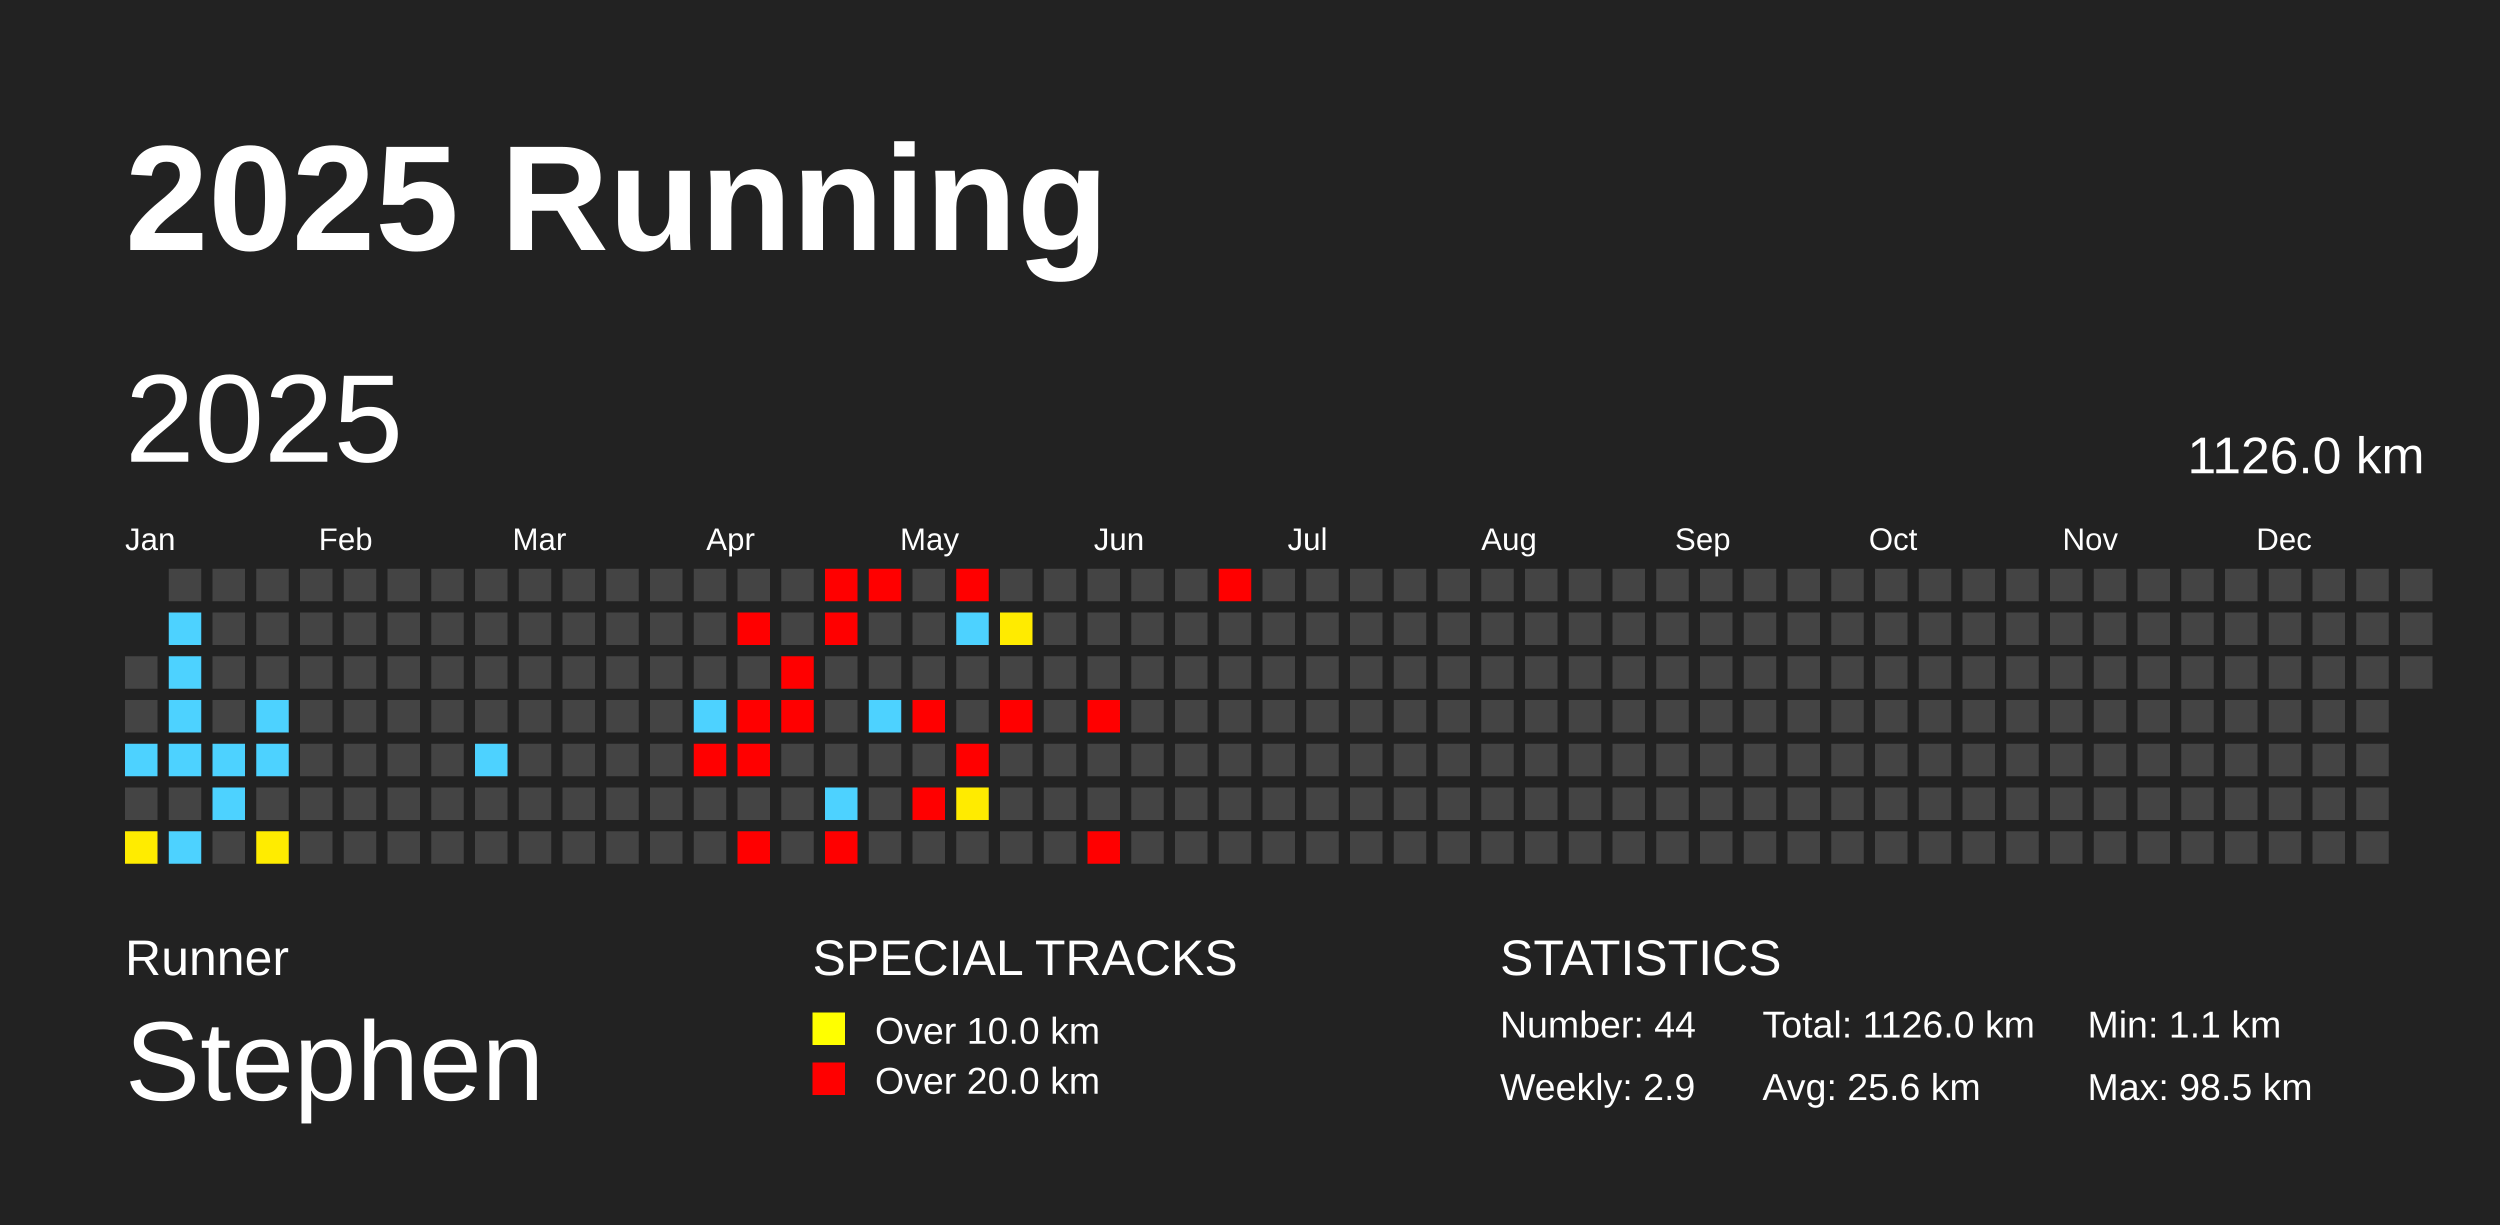
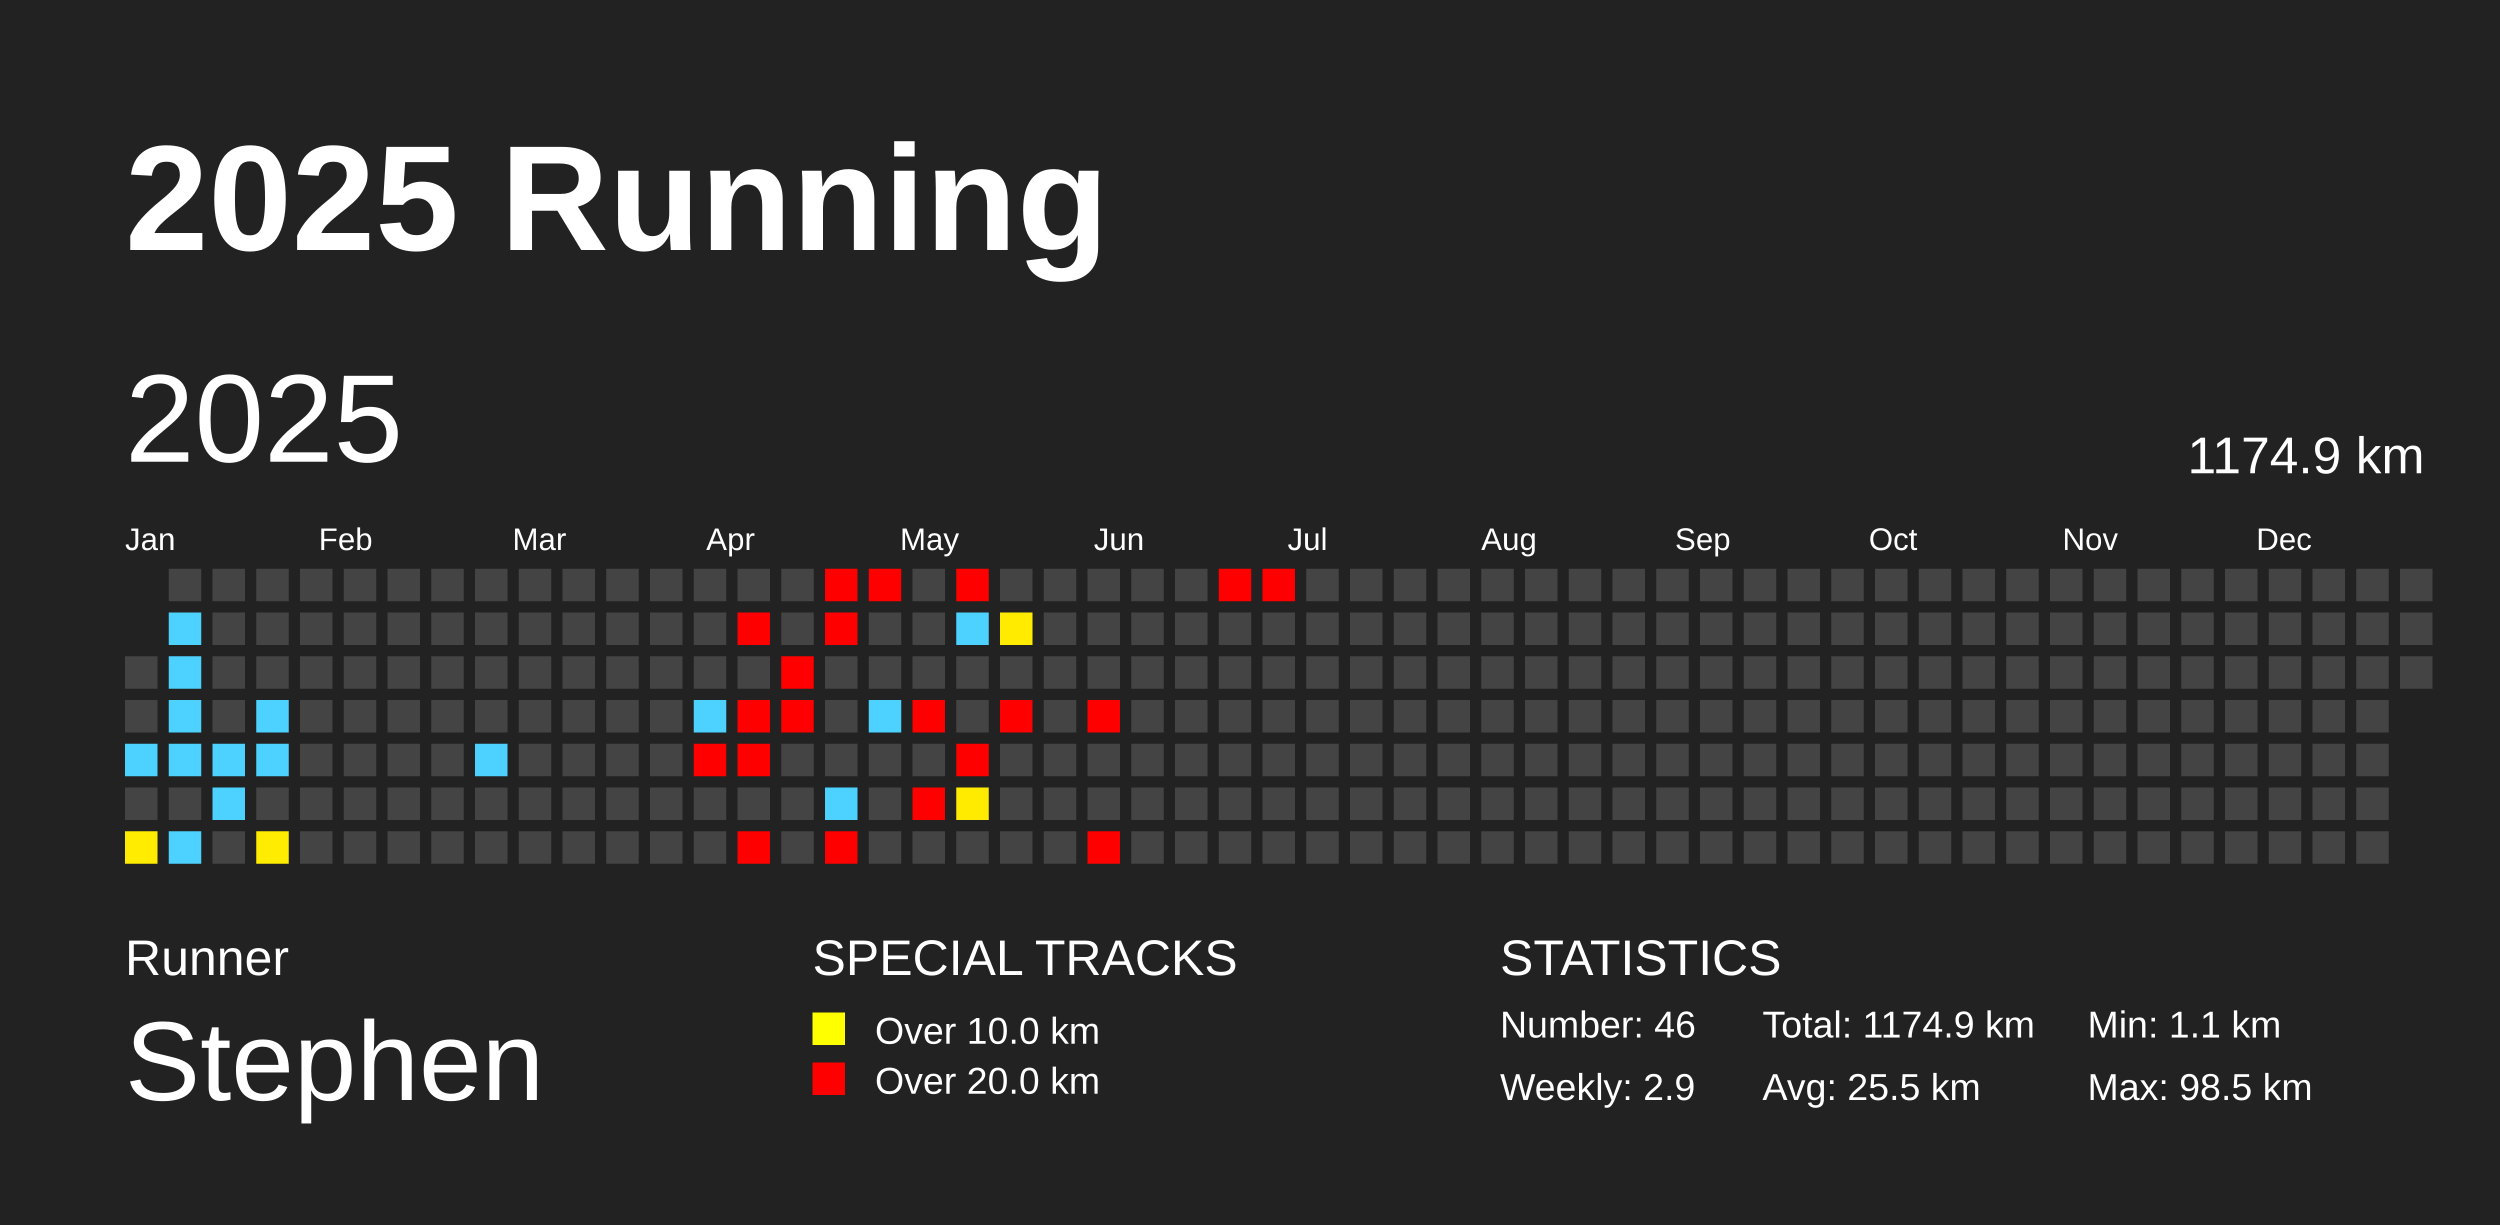
<svg xmlns="http://www.w3.org/2000/svg" baseProfile="full" height="98mm" version="1.1" viewBox="0,0,200,98" width="200mm">
  <defs />
  <rect fill="#222222" height="98" width="200" x="0" y="0" />
  <text fill="#FFFFFF" style="font-size:12px; font-family:Arial; font-weight:bold;" x="10" y="20">2025 Running</text>
  <text fill="#FFFFFF" style="font-size:4px; font-family:Arial" x="10" y="78">Runner</text>
  <text fill="#FFFFFF" style="font-size:9px; font-family:Arial" x="10" y="88">Stephen</text>
  <text fill="#FFFFFF" style="font-size:4px; font-family:Arial" x="65" y="78">SPECIAL TRACKS</text>
  <rect fill="yellow" height="2.6" width="2.6" x="65" y="81" />
  <text fill="#FFFFFF" style="font-size:3px; font-family:Arial" x="70" y="83.5">Over 10.0 km</text>
  <rect fill="red" height="2.6" width="2.6" x="65" y="85" />
  <text fill="#FFFFFF" style="font-size:3px; font-family:Arial" x="70" y="87.5">Over 20.0 km</text>
  <text fill="#FFFFFF" style="font-size:4px; font-family:Arial" x="120" y="78">STATISTICS</text>
-   <text fill="#FFFFFF" style="font-size:3px; font-family:Arial" x="120" y="83">Number: 44</text>
+   <text fill="#FFFFFF" style="font-size:3px; font-family:Arial" x="120" y="83">Number: 46</text>
  <text fill="#FFFFFF" style="font-size:3px; font-family:Arial" x="120" y="88">Weekly: 2.9</text>
-   <text fill="#FFFFFF" style="font-size:3px; font-family:Arial" x="141" y="83">Total: 1126.0 km</text>
-   <text fill="#FFFFFF" style="font-size:3px; font-family:Arial" x="141" y="88">Avg: 25.6 km</text>
+   <text fill="#FFFFFF" style="font-size:3px; font-family:Arial" x="141" y="83">Total: 1174.9 km</text>
+   <text fill="#FFFFFF" style="font-size:3px; font-family:Arial" x="141" y="88">Avg: 25.5 km</text>
  <text fill="#FFFFFF" style="font-size:3px; font-family:Arial" x="167" y="83">Min: 1.1 km</text>
  <text fill="#FFFFFF" style="font-size:3px; font-family:Arial" x="167" y="88">Max: 98.5 km</text>
  <text dominant-baseline="hanging" fill="#FFFFFF" style="font-size:10.0px; font-family:Arial;" x="10" y="30">2025</text>
-   <text dominant-baseline="hanging" fill="#FFFFFF" style="font-size:4.125px; font-family:Arial;" x="175" y="35">1126.0 km</text>
+   <text dominant-baseline="hanging" fill="#FFFFFF" style="font-size:4.125px; font-family:Arial;" x="175" y="35">1174.9 km</text>
  <text fill="#FFFFFF" style="font-size:2.5px; font-family:Arial" x="10.0" y="44">Jan</text>
  <text fill="#FFFFFF" style="font-size:2.5px; font-family:Arial" x="25.5" y="44">Feb</text>
  <text fill="#FFFFFF" style="font-size:2.5px; font-family:Arial" x="41.0" y="44">Mar</text>
  <text fill="#FFFFFF" style="font-size:2.5px; font-family:Arial" x="56.5" y="44">Apr</text>
  <text fill="#FFFFFF" style="font-size:2.5px; font-family:Arial" x="72.0" y="44">May</text>
  <text fill="#FFFFFF" style="font-size:2.5px; font-family:Arial" x="87.5" y="44">Jun</text>
  <text fill="#FFFFFF" style="font-size:2.5px; font-family:Arial" x="103.0" y="44">Jul</text>
  <text fill="#FFFFFF" style="font-size:2.5px; font-family:Arial" x="118.5" y="44">Aug</text>
  <text fill="#FFFFFF" style="font-size:2.5px; font-family:Arial" x="134.0" y="44">Sep</text>
  <text fill="#FFFFFF" style="font-size:2.5px; font-family:Arial" x="149.5" y="44">Oct</text>
  <text fill="#FFFFFF" style="font-size:2.5px; font-family:Arial" x="165.0" y="44">Nov</text>
  <text fill="#FFFFFF" style="font-size:2.5px; font-family:Arial" x="180.5" y="44">Dec</text>
  <rect fill="#444444" height="2.6" width="2.6" x="10.0" y="52.5" />
  <rect fill="#444444" height="2.6" width="2.6" x="10.0" y="56.0" />
  <rect fill="#4dd2ff" height="2.6" width="2.6" x="10.0" y="59.5" />
  <rect fill="#444444" height="2.6" width="2.6" x="10.0" y="63.0" />
  <rect fill="#ffec00" height="2.6" width="2.6" x="10.0" y="66.5" />
  <rect fill="#444444" height="2.6" width="2.6" x="13.5" y="45.5" />
  <rect fill="#4dd2ff" height="2.6" width="2.6" x="13.5" y="49.0" />
  <rect fill="#4dd2ff" height="2.6" width="2.6" x="13.5" y="52.5" />
  <rect fill="#4dd2ff" height="2.6" width="2.6" x="13.5" y="56.0" />
  <rect fill="#4dd2ff" height="2.6" width="2.6" x="13.5" y="59.5" />
  <rect fill="#444444" height="2.6" width="2.6" x="13.5" y="63.0" />
  <rect fill="#4dd2ff" height="2.6" width="2.6" x="13.5" y="66.5" />
  <rect fill="#444444" height="2.6" width="2.6" x="17.0" y="45.5" />
  <rect fill="#444444" height="2.6" width="2.6" x="17.0" y="49.0" />
  <rect fill="#444444" height="2.6" width="2.6" x="17.0" y="52.5" />
  <rect fill="#444444" height="2.6" width="2.6" x="17.0" y="56.0" />
  <rect fill="#4dd2ff" height="2.6" width="2.6" x="17.0" y="59.5" />
  <rect fill="#4dd2ff" height="2.6" width="2.6" x="17.0" y="63.0" />
  <rect fill="#444444" height="2.6" width="2.6" x="17.0" y="66.5" />
  <rect fill="#444444" height="2.6" width="2.6" x="20.5" y="45.5" />
  <rect fill="#444444" height="2.6" width="2.6" x="20.5" y="49.0" />
  <rect fill="#444444" height="2.6" width="2.6" x="20.5" y="52.5" />
  <rect fill="#4dd2ff" height="2.6" width="2.6" x="20.5" y="56.0" />
  <rect fill="#4dd2ff" height="2.6" width="2.6" x="20.5" y="59.5" />
  <rect fill="#444444" height="2.6" width="2.6" x="20.5" y="63.0" />
  <rect fill="#ffec00" height="2.6" width="2.6" x="20.5" y="66.5" />
  <rect fill="#444444" height="2.6" width="2.6" x="24.0" y="45.5" />
  <rect fill="#444444" height="2.6" width="2.6" x="24.0" y="49.0" />
  <rect fill="#444444" height="2.6" width="2.6" x="24.0" y="52.5" />
  <rect fill="#444444" height="2.6" width="2.6" x="24.0" y="56.0" />
  <rect fill="#444444" height="2.6" width="2.6" x="24.0" y="59.5" />
  <rect fill="#444444" height="2.6" width="2.6" x="24.0" y="63.0" />
  <rect fill="#444444" height="2.6" width="2.6" x="24.0" y="66.5" />
  <rect fill="#444444" height="2.6" width="2.6" x="27.5" y="45.5" />
  <rect fill="#444444" height="2.6" width="2.6" x="27.5" y="49.0" />
  <rect fill="#444444" height="2.6" width="2.6" x="27.5" y="52.5" />
  <rect fill="#444444" height="2.6" width="2.6" x="27.5" y="56.0" />
  <rect fill="#444444" height="2.6" width="2.6" x="27.5" y="59.5" />
  <rect fill="#444444" height="2.6" width="2.6" x="27.5" y="63.0" />
  <rect fill="#444444" height="2.6" width="2.6" x="27.5" y="66.5" />
  <rect fill="#444444" height="2.6" width="2.6" x="31.0" y="45.5" />
  <rect fill="#444444" height="2.6" width="2.6" x="31.0" y="49.0" />
  <rect fill="#444444" height="2.6" width="2.6" x="31.0" y="52.5" />
  <rect fill="#444444" height="2.6" width="2.6" x="31.0" y="56.0" />
  <rect fill="#444444" height="2.6" width="2.6" x="31.0" y="59.5" />
  <rect fill="#444444" height="2.6" width="2.6" x="31.0" y="63.0" />
  <rect fill="#444444" height="2.6" width="2.6" x="31.0" y="66.5" />
  <rect fill="#444444" height="2.6" width="2.6" x="34.5" y="45.5" />
  <rect fill="#444444" height="2.6" width="2.6" x="34.5" y="49.0" />
  <rect fill="#444444" height="2.6" width="2.6" x="34.5" y="52.5" />
  <rect fill="#444444" height="2.6" width="2.6" x="34.5" y="56.0" />
  <rect fill="#444444" height="2.6" width="2.6" x="34.5" y="59.5" />
  <rect fill="#444444" height="2.6" width="2.6" x="34.5" y="63.0" />
  <rect fill="#444444" height="2.6" width="2.6" x="34.5" y="66.5" />
  <rect fill="#444444" height="2.6" width="2.6" x="38.0" y="45.5" />
  <rect fill="#444444" height="2.6" width="2.6" x="38.0" y="49.0" />
  <rect fill="#444444" height="2.6" width="2.6" x="38.0" y="52.5" />
  <rect fill="#444444" height="2.6" width="2.6" x="38.0" y="56.0" />
  <rect fill="#4dd2ff" height="2.6" width="2.6" x="38.0" y="59.5" />
  <rect fill="#444444" height="2.6" width="2.6" x="38.0" y="63.0" />
  <rect fill="#444444" height="2.6" width="2.6" x="38.0" y="66.5" />
  <rect fill="#444444" height="2.6" width="2.6" x="41.5" y="45.5" />
  <rect fill="#444444" height="2.6" width="2.6" x="41.5" y="49.0" />
  <rect fill="#444444" height="2.6" width="2.6" x="41.5" y="52.5" />
  <rect fill="#444444" height="2.6" width="2.6" x="41.5" y="56.0" />
  <rect fill="#444444" height="2.6" width="2.6" x="41.5" y="59.5" />
  <rect fill="#444444" height="2.6" width="2.6" x="41.5" y="63.0" />
  <rect fill="#444444" height="2.6" width="2.6" x="41.5" y="66.5" />
  <rect fill="#444444" height="2.6" width="2.6" x="45.0" y="45.5" />
  <rect fill="#444444" height="2.6" width="2.6" x="45.0" y="49.0" />
  <rect fill="#444444" height="2.6" width="2.6" x="45.0" y="52.5" />
  <rect fill="#444444" height="2.6" width="2.6" x="45.0" y="56.0" />
  <rect fill="#444444" height="2.6" width="2.6" x="45.0" y="59.5" />
  <rect fill="#444444" height="2.6" width="2.6" x="45.0" y="63.0" />
  <rect fill="#444444" height="2.6" width="2.6" x="45.0" y="66.5" />
  <rect fill="#444444" height="2.6" width="2.6" x="48.5" y="45.5" />
  <rect fill="#444444" height="2.6" width="2.6" x="48.5" y="49.0" />
  <rect fill="#444444" height="2.6" width="2.6" x="48.5" y="52.5" />
  <rect fill="#444444" height="2.6" width="2.6" x="48.5" y="56.0" />
  <rect fill="#444444" height="2.6" width="2.6" x="48.5" y="59.5" />
  <rect fill="#444444" height="2.6" width="2.6" x="48.5" y="63.0" />
  <rect fill="#444444" height="2.6" width="2.6" x="48.5" y="66.5" />
  <rect fill="#444444" height="2.6" width="2.6" x="52.0" y="45.5" />
  <rect fill="#444444" height="2.6" width="2.6" x="52.0" y="49.0" />
  <rect fill="#444444" height="2.6" width="2.6" x="52.0" y="52.5" />
  <rect fill="#444444" height="2.6" width="2.6" x="52.0" y="56.0" />
  <rect fill="#444444" height="2.6" width="2.6" x="52.0" y="59.5" />
  <rect fill="#444444" height="2.6" width="2.6" x="52.0" y="63.0" />
  <rect fill="#444444" height="2.6" width="2.6" x="52.0" y="66.5" />
  <rect fill="#444444" height="2.6" width="2.6" x="55.5" y="45.5" />
  <rect fill="#444444" height="2.6" width="2.6" x="55.5" y="49.0" />
  <rect fill="#444444" height="2.6" width="2.6" x="55.5" y="52.5" />
  <rect fill="#4dd2ff" height="2.6" width="2.6" x="55.5" y="56.0" />
  <rect fill="red" height="2.6" width="2.6" x="55.5" y="59.5" />
  <rect fill="#444444" height="2.6" width="2.6" x="55.5" y="63.0" />
  <rect fill="#444444" height="2.6" width="2.6" x="55.5" y="66.5" />
  <rect fill="#444444" height="2.6" width="2.6" x="59.0" y="45.5" />
  <rect fill="red" height="2.6" width="2.6" x="59.0" y="49.0" />
  <rect fill="#444444" height="2.6" width="2.6" x="59.0" y="52.5" />
  <rect fill="red" height="2.6" width="2.6" x="59.0" y="56.0" />
  <rect fill="red" height="2.6" width="2.6" x="59.0" y="59.5" />
  <rect fill="#444444" height="2.6" width="2.6" x="59.0" y="63.0" />
  <rect fill="red" height="2.6" width="2.6" x="59.0" y="66.5" />
  <rect fill="#444444" height="2.6" width="2.6" x="62.5" y="45.5" />
  <rect fill="#444444" height="2.6" width="2.6" x="62.5" y="49.0" />
  <rect fill="red" height="2.6" width="2.6" x="62.5" y="52.5" />
  <rect fill="red" height="2.6" width="2.6" x="62.5" y="56.0" />
  <rect fill="#444444" height="2.6" width="2.6" x="62.5" y="59.5" />
  <rect fill="#444444" height="2.6" width="2.6" x="62.5" y="63.0" />
  <rect fill="#444444" height="2.6" width="2.6" x="62.5" y="66.5" />
  <rect fill="red" height="2.6" width="2.6" x="66.0" y="45.5" />
  <rect fill="red" height="2.6" width="2.6" x="66.0" y="49.0" />
  <rect fill="#444444" height="2.6" width="2.6" x="66.0" y="52.5" />
  <rect fill="#444444" height="2.6" width="2.6" x="66.0" y="56.0" />
  <rect fill="#444444" height="2.6" width="2.6" x="66.0" y="59.5" />
  <rect fill="#4dd2ff" height="2.6" width="2.6" x="66.0" y="63.0" />
  <rect fill="red" height="2.6" width="2.6" x="66.0" y="66.5" />
  <rect fill="red" height="2.6" width="2.6" x="69.5" y="45.5" />
  <rect fill="#444444" height="2.6" width="2.6" x="69.5" y="49.0" />
  <rect fill="#444444" height="2.6" width="2.6" x="69.5" y="52.5" />
  <rect fill="#4dd2ff" height="2.6" width="2.6" x="69.5" y="56.0" />
  <rect fill="#444444" height="2.6" width="2.6" x="69.5" y="59.5" />
  <rect fill="#444444" height="2.6" width="2.6" x="69.5" y="63.0" />
  <rect fill="#444444" height="2.6" width="2.6" x="69.5" y="66.5" />
  <rect fill="#444444" height="2.6" width="2.6" x="73.0" y="45.5" />
  <rect fill="#444444" height="2.6" width="2.6" x="73.0" y="49.0" />
  <rect fill="#444444" height="2.6" width="2.6" x="73.0" y="52.5" />
  <rect fill="red" height="2.6" width="2.6" x="73.0" y="56.0" />
  <rect fill="#444444" height="2.6" width="2.6" x="73.0" y="59.5" />
  <rect fill="red" height="2.6" width="2.6" x="73.0" y="63.0" />
  <rect fill="#444444" height="2.6" width="2.6" x="73.0" y="66.5" />
  <rect fill="red" height="2.6" width="2.6" x="76.5" y="45.5" />
  <rect fill="#4dd2ff" height="2.6" width="2.6" x="76.5" y="49.0" />
  <rect fill="#444444" height="2.6" width="2.6" x="76.5" y="52.5" />
  <rect fill="#444444" height="2.6" width="2.6" x="76.5" y="56.0" />
  <rect fill="red" height="2.6" width="2.6" x="76.5" y="59.5" />
  <rect fill="#ffeb00" height="2.6" width="2.6" x="76.5" y="63.0" />
  <rect fill="#444444" height="2.6" width="2.6" x="76.5" y="66.5" />
  <rect fill="#444444" height="2.6" width="2.6" x="80.0" y="45.5" />
  <rect fill="#ffeb00" height="2.6" width="2.6" x="80.0" y="49.0" />
  <rect fill="#444444" height="2.6" width="2.6" x="80.0" y="52.5" />
  <rect fill="red" height="2.6" width="2.6" x="80.0" y="56.0" />
  <rect fill="#444444" height="2.6" width="2.6" x="80.0" y="59.5" />
  <rect fill="#444444" height="2.6" width="2.6" x="80.0" y="63.0" />
  <rect fill="#444444" height="2.6" width="2.6" x="80.0" y="66.5" />
  <rect fill="#444444" height="2.6" width="2.6" x="83.5" y="45.5" />
  <rect fill="#444444" height="2.6" width="2.6" x="83.5" y="49.0" />
  <rect fill="#444444" height="2.6" width="2.6" x="83.5" y="52.5" />
  <rect fill="#444444" height="2.6" width="2.6" x="83.5" y="56.0" />
  <rect fill="#444444" height="2.6" width="2.6" x="83.5" y="59.5" />
  <rect fill="#444444" height="2.6" width="2.6" x="83.5" y="63.0" />
  <rect fill="#444444" height="2.6" width="2.6" x="83.5" y="66.5" />
  <rect fill="#444444" height="2.6" width="2.6" x="87.0" y="45.5" />
  <rect fill="#444444" height="2.6" width="2.6" x="87.0" y="49.0" />
  <rect fill="#444444" height="2.6" width="2.6" x="87.0" y="52.5" />
  <rect fill="red" height="2.6" width="2.6" x="87.0" y="56.0" />
  <rect fill="#444444" height="2.6" width="2.6" x="87.0" y="59.5" />
  <rect fill="#444444" height="2.6" width="2.6" x="87.0" y="63.0" />
  <rect fill="red" height="2.6" width="2.6" x="87.0" y="66.5" />
  <rect fill="#444444" height="2.6" width="2.6" x="90.5" y="45.5" />
  <rect fill="#444444" height="2.6" width="2.6" x="90.5" y="49.0" />
  <rect fill="#444444" height="2.6" width="2.6" x="90.5" y="52.5" />
  <rect fill="#444444" height="2.6" width="2.6" x="90.5" y="56.0" />
  <rect fill="#444444" height="2.6" width="2.6" x="90.5" y="59.5" />
  <rect fill="#444444" height="2.6" width="2.6" x="90.5" y="63.0" />
  <rect fill="#444444" height="2.6" width="2.6" x="90.5" y="66.5" />
  <rect fill="#444444" height="2.6" width="2.6" x="94.0" y="45.5" />
  <rect fill="#444444" height="2.6" width="2.6" x="94.0" y="49.0" />
  <rect fill="#444444" height="2.6" width="2.6" x="94.0" y="52.5" />
  <rect fill="#444444" height="2.6" width="2.6" x="94.0" y="56.0" />
  <rect fill="#444444" height="2.6" width="2.6" x="94.0" y="59.5" />
  <rect fill="#444444" height="2.6" width="2.6" x="94.0" y="63.0" />
  <rect fill="#444444" height="2.6" width="2.6" x="94.0" y="66.5" />
  <rect fill="red" height="2.6" width="2.6" x="97.5" y="45.5" />
  <rect fill="#444444" height="2.6" width="2.6" x="97.5" y="49.0" />
  <rect fill="#444444" height="2.6" width="2.6" x="97.5" y="52.5" />
  <rect fill="#444444" height="2.6" width="2.6" x="97.5" y="56.0" />
  <rect fill="#444444" height="2.6" width="2.6" x="97.5" y="59.5" />
  <rect fill="#444444" height="2.6" width="2.6" x="97.5" y="63.0" />
  <rect fill="#444444" height="2.6" width="2.6" x="97.5" y="66.5" />
-   <rect fill="#444444" height="2.6" width="2.6" x="101.0" y="45.5" />
+   <rect fill="red" height="2.6" width="2.6" x="101.0" y="45.5" />
  <rect fill="#444444" height="2.6" width="2.6" x="101.0" y="49.0" />
  <rect fill="#444444" height="2.6" width="2.6" x="101.0" y="52.5" />
  <rect fill="#444444" height="2.6" width="2.6" x="101.0" y="56.0" />
  <rect fill="#444444" height="2.6" width="2.6" x="101.0" y="59.5" />
  <rect fill="#444444" height="2.6" width="2.6" x="101.0" y="63.0" />
  <rect fill="#444444" height="2.6" width="2.6" x="101.0" y="66.5" />
  <rect fill="#444444" height="2.6" width="2.6" x="104.5" y="45.5" />
  <rect fill="#444444" height="2.6" width="2.6" x="104.5" y="49.0" />
  <rect fill="#444444" height="2.6" width="2.6" x="104.5" y="52.5" />
  <rect fill="#444444" height="2.6" width="2.6" x="104.5" y="56.0" />
  <rect fill="#444444" height="2.6" width="2.6" x="104.5" y="59.5" />
  <rect fill="#444444" height="2.6" width="2.6" x="104.5" y="63.0" />
  <rect fill="#444444" height="2.6" width="2.6" x="104.5" y="66.5" />
  <rect fill="#444444" height="2.6" width="2.6" x="108.0" y="45.5" />
  <rect fill="#444444" height="2.6" width="2.6" x="108.0" y="49.0" />
  <rect fill="#444444" height="2.6" width="2.6" x="108.0" y="52.5" />
  <rect fill="#444444" height="2.6" width="2.6" x="108.0" y="56.0" />
  <rect fill="#444444" height="2.6" width="2.6" x="108.0" y="59.5" />
  <rect fill="#444444" height="2.6" width="2.6" x="108.0" y="63.0" />
  <rect fill="#444444" height="2.6" width="2.6" x="108.0" y="66.5" />
  <rect fill="#444444" height="2.6" width="2.6" x="111.5" y="45.5" />
  <rect fill="#444444" height="2.6" width="2.6" x="111.5" y="49.0" />
  <rect fill="#444444" height="2.6" width="2.6" x="111.5" y="52.5" />
  <rect fill="#444444" height="2.6" width="2.6" x="111.5" y="56.0" />
  <rect fill="#444444" height="2.6" width="2.6" x="111.5" y="59.5" />
  <rect fill="#444444" height="2.6" width="2.6" x="111.5" y="63.0" />
  <rect fill="#444444" height="2.6" width="2.6" x="111.5" y="66.5" />
  <rect fill="#444444" height="2.6" width="2.6" x="115.0" y="45.5" />
  <rect fill="#444444" height="2.6" width="2.6" x="115.0" y="49.0" />
  <rect fill="#444444" height="2.6" width="2.6" x="115.0" y="52.5" />
  <rect fill="#444444" height="2.6" width="2.6" x="115.0" y="56.0" />
  <rect fill="#444444" height="2.6" width="2.6" x="115.0" y="59.5" />
  <rect fill="#444444" height="2.6" width="2.6" x="115.0" y="63.0" />
  <rect fill="#444444" height="2.6" width="2.6" x="115.0" y="66.5" />
  <rect fill="#444444" height="2.6" width="2.6" x="118.5" y="45.5" />
  <rect fill="#444444" height="2.6" width="2.6" x="118.5" y="49.0" />
  <rect fill="#444444" height="2.6" width="2.6" x="118.5" y="52.5" />
  <rect fill="#444444" height="2.6" width="2.6" x="118.5" y="56.0" />
  <rect fill="#444444" height="2.6" width="2.6" x="118.5" y="59.5" />
  <rect fill="#444444" height="2.6" width="2.6" x="118.5" y="63.0" />
  <rect fill="#444444" height="2.6" width="2.6" x="118.5" y="66.5" />
  <rect fill="#444444" height="2.6" width="2.6" x="122.0" y="45.5" />
  <rect fill="#444444" height="2.6" width="2.6" x="122.0" y="49.0" />
  <rect fill="#444444" height="2.6" width="2.6" x="122.0" y="52.5" />
  <rect fill="#444444" height="2.6" width="2.6" x="122.0" y="56.0" />
  <rect fill="#444444" height="2.6" width="2.6" x="122.0" y="59.5" />
  <rect fill="#444444" height="2.6" width="2.6" x="122.0" y="63.0" />
  <rect fill="#444444" height="2.6" width="2.6" x="122.0" y="66.5" />
  <rect fill="#444444" height="2.6" width="2.6" x="125.5" y="45.5" />
  <rect fill="#444444" height="2.6" width="2.6" x="125.5" y="49.0" />
  <rect fill="#444444" height="2.6" width="2.6" x="125.5" y="52.5" />
  <rect fill="#444444" height="2.6" width="2.6" x="125.5" y="56.0" />
  <rect fill="#444444" height="2.6" width="2.6" x="125.5" y="59.5" />
  <rect fill="#444444" height="2.6" width="2.6" x="125.5" y="63.0" />
  <rect fill="#444444" height="2.6" width="2.6" x="125.5" y="66.5" />
  <rect fill="#444444" height="2.6" width="2.6" x="129.0" y="45.5" />
  <rect fill="#444444" height="2.6" width="2.6" x="129.0" y="49.0" />
  <rect fill="#444444" height="2.6" width="2.6" x="129.0" y="52.5" />
  <rect fill="#444444" height="2.6" width="2.6" x="129.0" y="56.0" />
  <rect fill="#444444" height="2.6" width="2.6" x="129.0" y="59.5" />
  <rect fill="#444444" height="2.6" width="2.6" x="129.0" y="63.0" />
  <rect fill="#444444" height="2.6" width="2.6" x="129.0" y="66.5" />
  <rect fill="#444444" height="2.6" width="2.6" x="132.5" y="45.5" />
  <rect fill="#444444" height="2.6" width="2.6" x="132.5" y="49.0" />
  <rect fill="#444444" height="2.6" width="2.6" x="132.5" y="52.5" />
  <rect fill="#444444" height="2.6" width="2.6" x="132.5" y="56.0" />
  <rect fill="#444444" height="2.6" width="2.6" x="132.5" y="59.5" />
  <rect fill="#444444" height="2.6" width="2.6" x="132.5" y="63.0" />
  <rect fill="#444444" height="2.6" width="2.6" x="132.5" y="66.5" />
  <rect fill="#444444" height="2.6" width="2.6" x="136.0" y="45.5" />
  <rect fill="#444444" height="2.6" width="2.6" x="136.0" y="49.0" />
  <rect fill="#444444" height="2.6" width="2.6" x="136.0" y="52.5" />
  <rect fill="#444444" height="2.6" width="2.6" x="136.0" y="56.0" />
  <rect fill="#444444" height="2.6" width="2.6" x="136.0" y="59.5" />
  <rect fill="#444444" height="2.6" width="2.6" x="136.0" y="63.0" />
  <rect fill="#444444" height="2.6" width="2.6" x="136.0" y="66.5" />
  <rect fill="#444444" height="2.6" width="2.6" x="139.5" y="45.5" />
  <rect fill="#444444" height="2.6" width="2.6" x="139.5" y="49.0" />
  <rect fill="#444444" height="2.6" width="2.6" x="139.5" y="52.5" />
  <rect fill="#444444" height="2.6" width="2.6" x="139.5" y="56.0" />
  <rect fill="#444444" height="2.6" width="2.6" x="139.5" y="59.5" />
  <rect fill="#444444" height="2.6" width="2.6" x="139.5" y="63.0" />
  <rect fill="#444444" height="2.6" width="2.6" x="139.5" y="66.5" />
  <rect fill="#444444" height="2.6" width="2.6" x="143.0" y="45.5" />
  <rect fill="#444444" height="2.6" width="2.6" x="143.0" y="49.0" />
  <rect fill="#444444" height="2.6" width="2.6" x="143.0" y="52.5" />
  <rect fill="#444444" height="2.6" width="2.6" x="143.0" y="56.0" />
  <rect fill="#444444" height="2.6" width="2.6" x="143.0" y="59.5" />
  <rect fill="#444444" height="2.6" width="2.6" x="143.0" y="63.0" />
  <rect fill="#444444" height="2.6" width="2.6" x="143.0" y="66.5" />
  <rect fill="#444444" height="2.6" width="2.6" x="146.5" y="45.5" />
  <rect fill="#444444" height="2.6" width="2.6" x="146.5" y="49.0" />
  <rect fill="#444444" height="2.6" width="2.6" x="146.5" y="52.5" />
  <rect fill="#444444" height="2.6" width="2.6" x="146.5" y="56.0" />
  <rect fill="#444444" height="2.6" width="2.6" x="146.5" y="59.5" />
  <rect fill="#444444" height="2.6" width="2.6" x="146.5" y="63.0" />
  <rect fill="#444444" height="2.6" width="2.6" x="146.5" y="66.5" />
  <rect fill="#444444" height="2.6" width="2.6" x="150.0" y="45.5" />
  <rect fill="#444444" height="2.6" width="2.6" x="150.0" y="49.0" />
  <rect fill="#444444" height="2.6" width="2.6" x="150.0" y="52.5" />
  <rect fill="#444444" height="2.6" width="2.6" x="150.0" y="56.0" />
  <rect fill="#444444" height="2.6" width="2.6" x="150.0" y="59.5" />
  <rect fill="#444444" height="2.6" width="2.6" x="150.0" y="63.0" />
  <rect fill="#444444" height="2.6" width="2.6" x="150.0" y="66.5" />
  <rect fill="#444444" height="2.6" width="2.6" x="153.5" y="45.5" />
  <rect fill="#444444" height="2.6" width="2.6" x="153.5" y="49.0" />
  <rect fill="#444444" height="2.6" width="2.6" x="153.5" y="52.5" />
  <rect fill="#444444" height="2.6" width="2.6" x="153.5" y="56.0" />
  <rect fill="#444444" height="2.6" width="2.6" x="153.5" y="59.5" />
  <rect fill="#444444" height="2.6" width="2.6" x="153.5" y="63.0" />
  <rect fill="#444444" height="2.6" width="2.6" x="153.5" y="66.5" />
  <rect fill="#444444" height="2.6" width="2.6" x="157.0" y="45.5" />
  <rect fill="#444444" height="2.6" width="2.6" x="157.0" y="49.0" />
  <rect fill="#444444" height="2.6" width="2.6" x="157.0" y="52.5" />
  <rect fill="#444444" height="2.6" width="2.6" x="157.0" y="56.0" />
  <rect fill="#444444" height="2.6" width="2.6" x="157.0" y="59.5" />
  <rect fill="#444444" height="2.6" width="2.6" x="157.0" y="63.0" />
  <rect fill="#444444" height="2.6" width="2.6" x="157.0" y="66.5" />
  <rect fill="#444444" height="2.6" width="2.6" x="160.5" y="45.5" />
  <rect fill="#444444" height="2.6" width="2.6" x="160.5" y="49.0" />
  <rect fill="#444444" height="2.6" width="2.6" x="160.5" y="52.5" />
  <rect fill="#444444" height="2.6" width="2.6" x="160.5" y="56.0" />
  <rect fill="#444444" height="2.6" width="2.6" x="160.5" y="59.5" />
  <rect fill="#444444" height="2.6" width="2.6" x="160.5" y="63.0" />
  <rect fill="#444444" height="2.6" width="2.6" x="160.5" y="66.5" />
  <rect fill="#444444" height="2.6" width="2.6" x="164.0" y="45.5" />
  <rect fill="#444444" height="2.6" width="2.6" x="164.0" y="49.0" />
  <rect fill="#444444" height="2.6" width="2.6" x="164.0" y="52.5" />
  <rect fill="#444444" height="2.6" width="2.6" x="164.0" y="56.0" />
  <rect fill="#444444" height="2.6" width="2.6" x="164.0" y="59.5" />
  <rect fill="#444444" height="2.6" width="2.6" x="164.0" y="63.0" />
  <rect fill="#444444" height="2.6" width="2.6" x="164.0" y="66.5" />
  <rect fill="#444444" height="2.6" width="2.6" x="167.5" y="45.5" />
  <rect fill="#444444" height="2.6" width="2.6" x="167.5" y="49.0" />
  <rect fill="#444444" height="2.6" width="2.6" x="167.5" y="52.5" />
  <rect fill="#444444" height="2.6" width="2.6" x="167.5" y="56.0" />
  <rect fill="#444444" height="2.6" width="2.6" x="167.5" y="59.5" />
  <rect fill="#444444" height="2.6" width="2.6" x="167.5" y="63.0" />
  <rect fill="#444444" height="2.6" width="2.6" x="167.5" y="66.5" />
  <rect fill="#444444" height="2.6" width="2.6" x="171.0" y="45.5" />
  <rect fill="#444444" height="2.6" width="2.6" x="171.0" y="49.0" />
  <rect fill="#444444" height="2.6" width="2.6" x="171.0" y="52.5" />
  <rect fill="#444444" height="2.6" width="2.6" x="171.0" y="56.0" />
  <rect fill="#444444" height="2.6" width="2.6" x="171.0" y="59.5" />
  <rect fill="#444444" height="2.6" width="2.6" x="171.0" y="63.0" />
  <rect fill="#444444" height="2.6" width="2.6" x="171.0" y="66.5" />
  <rect fill="#444444" height="2.6" width="2.6" x="174.5" y="45.5" />
  <rect fill="#444444" height="2.6" width="2.6" x="174.5" y="49.0" />
  <rect fill="#444444" height="2.6" width="2.6" x="174.5" y="52.5" />
  <rect fill="#444444" height="2.6" width="2.6" x="174.5" y="56.0" />
  <rect fill="#444444" height="2.6" width="2.6" x="174.5" y="59.5" />
  <rect fill="#444444" height="2.6" width="2.6" x="174.5" y="63.0" />
  <rect fill="#444444" height="2.6" width="2.6" x="174.5" y="66.5" />
  <rect fill="#444444" height="2.6" width="2.6" x="178.0" y="45.5" />
  <rect fill="#444444" height="2.6" width="2.6" x="178.0" y="49.0" />
  <rect fill="#444444" height="2.6" width="2.6" x="178.0" y="52.5" />
  <rect fill="#444444" height="2.6" width="2.6" x="178.0" y="56.0" />
  <rect fill="#444444" height="2.6" width="2.6" x="178.0" y="59.5" />
  <rect fill="#444444" height="2.6" width="2.6" x="178.0" y="63.0" />
  <rect fill="#444444" height="2.6" width="2.6" x="178.0" y="66.5" />
  <rect fill="#444444" height="2.6" width="2.6" x="181.5" y="45.5" />
  <rect fill="#444444" height="2.6" width="2.6" x="181.5" y="49.0" />
  <rect fill="#444444" height="2.6" width="2.6" x="181.5" y="52.5" />
  <rect fill="#444444" height="2.6" width="2.6" x="181.5" y="56.0" />
  <rect fill="#444444" height="2.6" width="2.6" x="181.5" y="59.5" />
  <rect fill="#444444" height="2.6" width="2.6" x="181.5" y="63.0" />
  <rect fill="#444444" height="2.6" width="2.6" x="181.5" y="66.5" />
  <rect fill="#444444" height="2.6" width="2.6" x="185.0" y="45.5" />
  <rect fill="#444444" height="2.6" width="2.6" x="185.0" y="49.0" />
  <rect fill="#444444" height="2.6" width="2.6" x="185.0" y="52.5" />
  <rect fill="#444444" height="2.6" width="2.6" x="185.0" y="56.0" />
  <rect fill="#444444" height="2.6" width="2.6" x="185.0" y="59.5" />
  <rect fill="#444444" height="2.6" width="2.6" x="185.0" y="63.0" />
  <rect fill="#444444" height="2.6" width="2.6" x="185.0" y="66.5" />
  <rect fill="#444444" height="2.6" width="2.6" x="188.5" y="45.5" />
  <rect fill="#444444" height="2.6" width="2.6" x="188.5" y="49.0" />
  <rect fill="#444444" height="2.6" width="2.6" x="188.5" y="52.5" />
  <rect fill="#444444" height="2.6" width="2.6" x="188.5" y="56.0" />
  <rect fill="#444444" height="2.6" width="2.6" x="188.5" y="59.5" />
  <rect fill="#444444" height="2.6" width="2.6" x="188.5" y="63.0" />
  <rect fill="#444444" height="2.6" width="2.6" x="188.5" y="66.5" />
  <rect fill="#444444" height="2.6" width="2.6" x="192.0" y="45.5" />
  <rect fill="#444444" height="2.6" width="2.6" x="192.0" y="49.0" />
  <rect fill="#444444" height="2.6" width="2.6" x="192.0" y="52.5" />
</svg>
